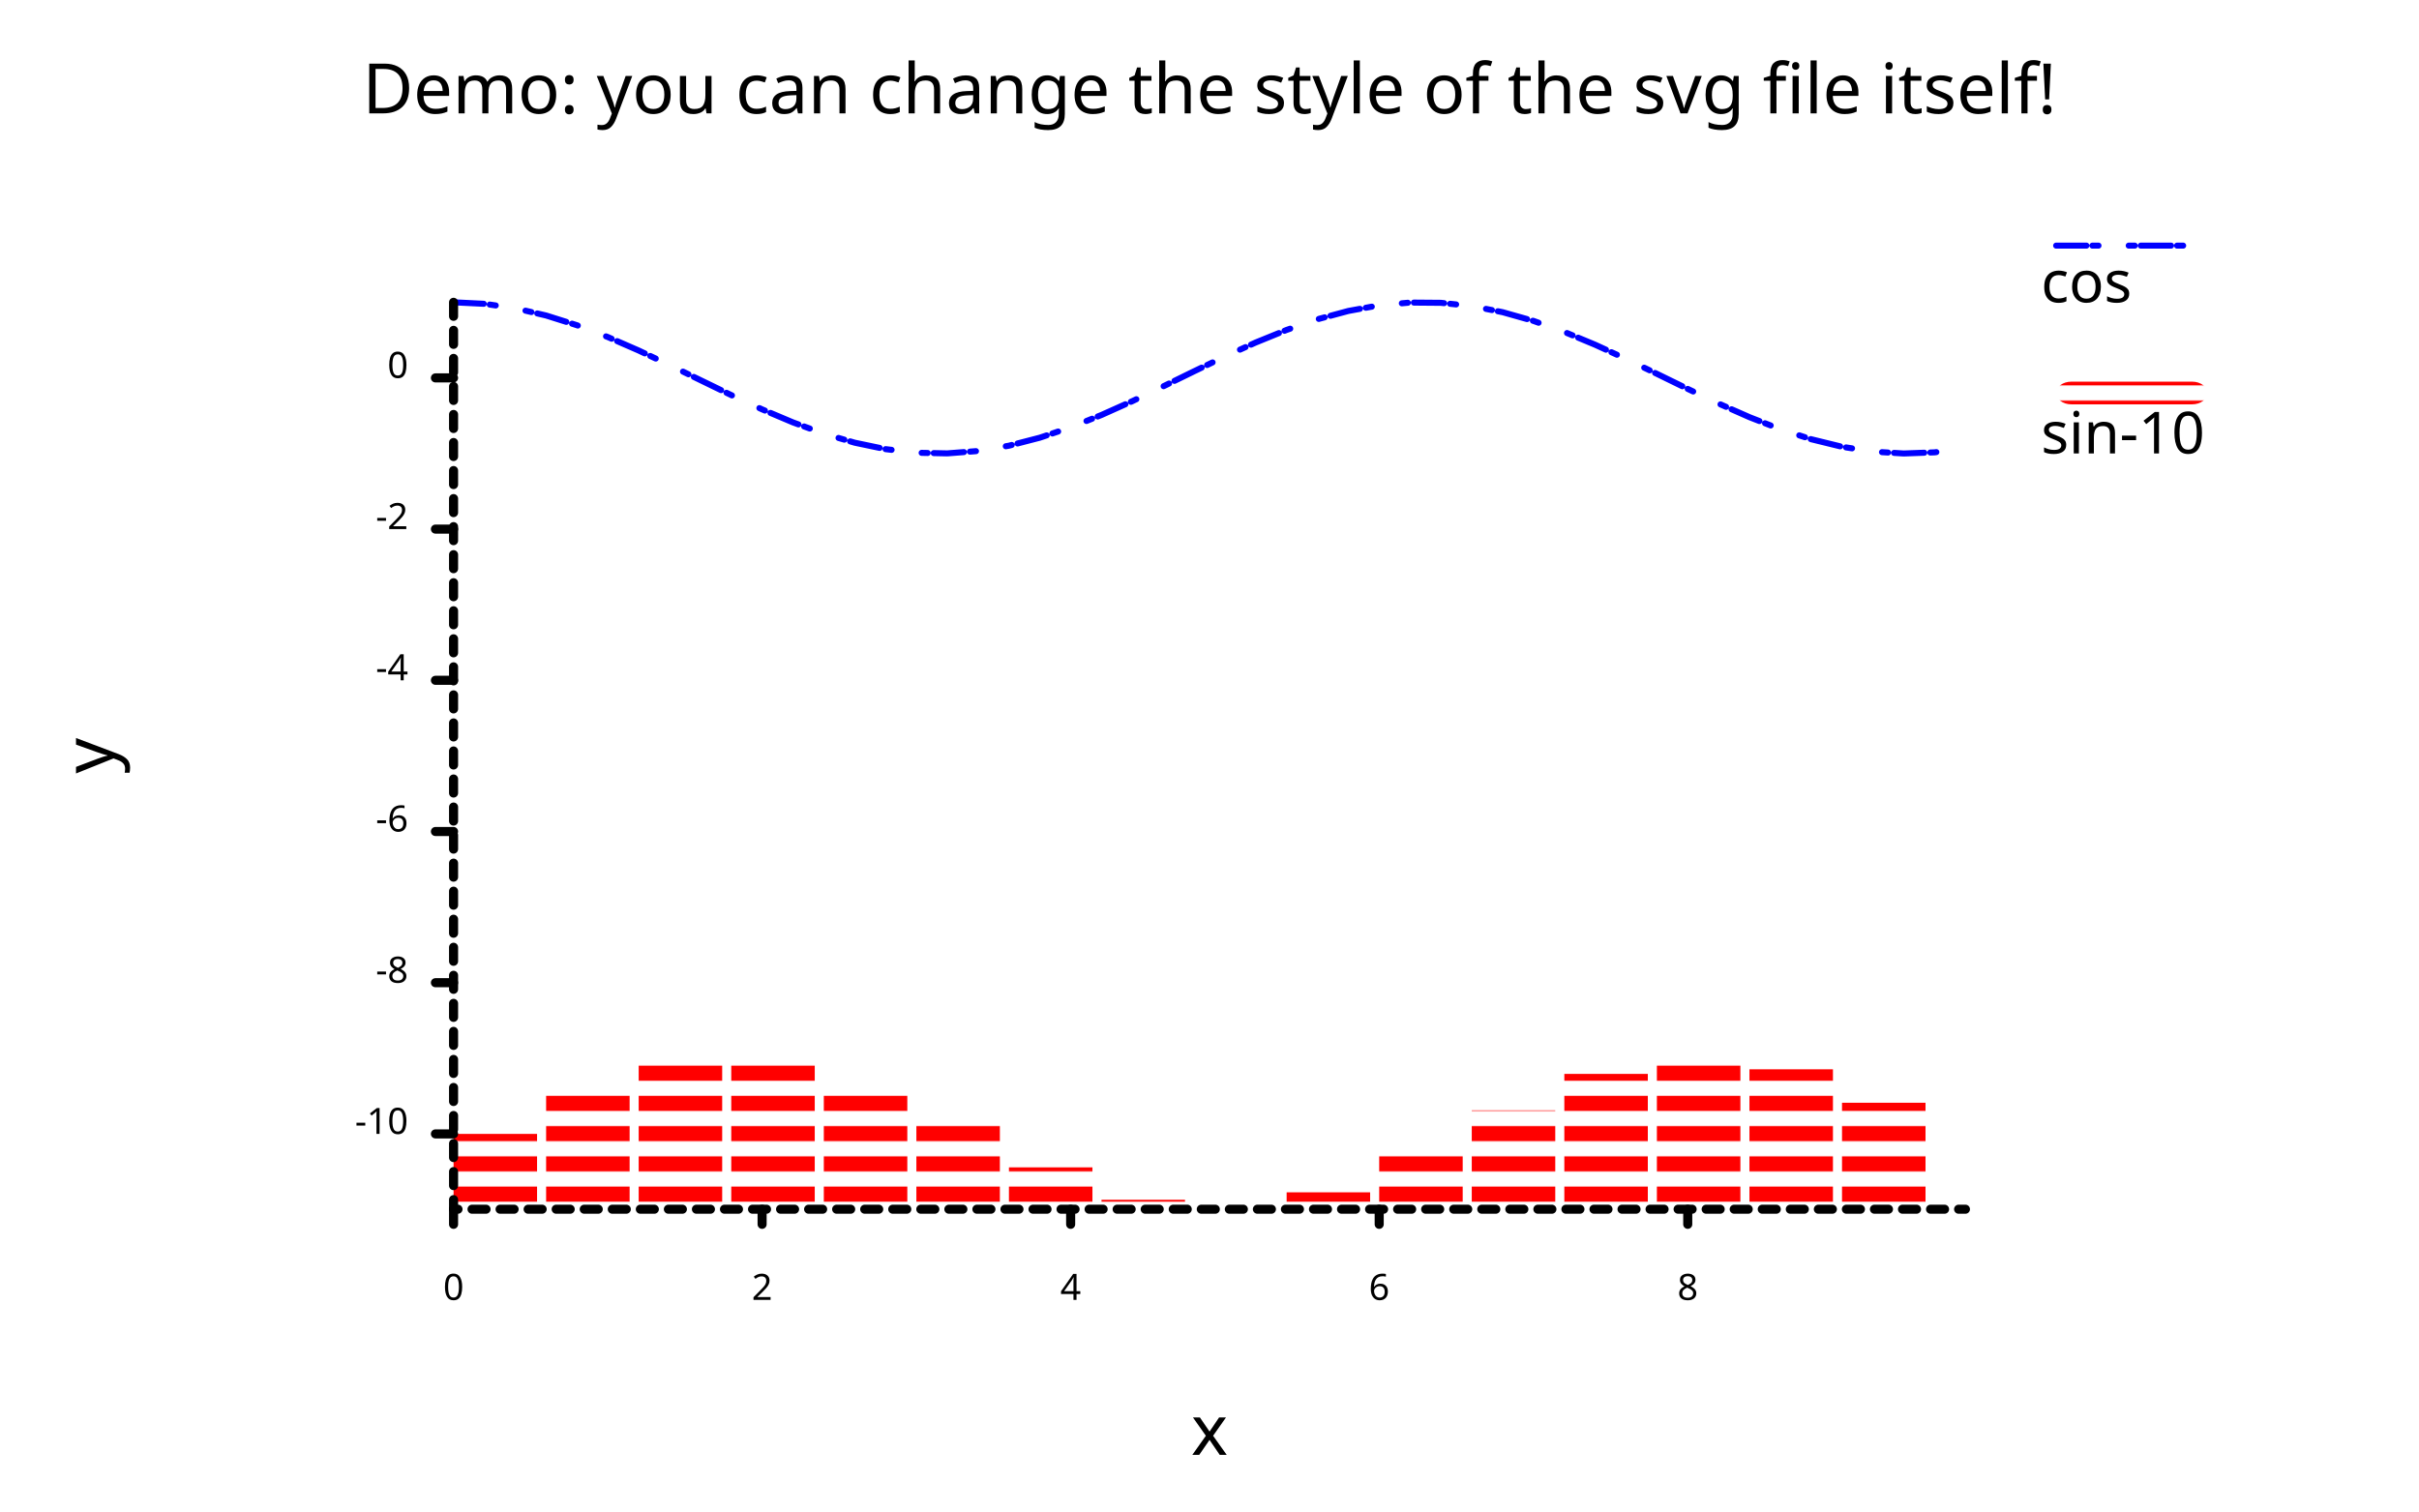
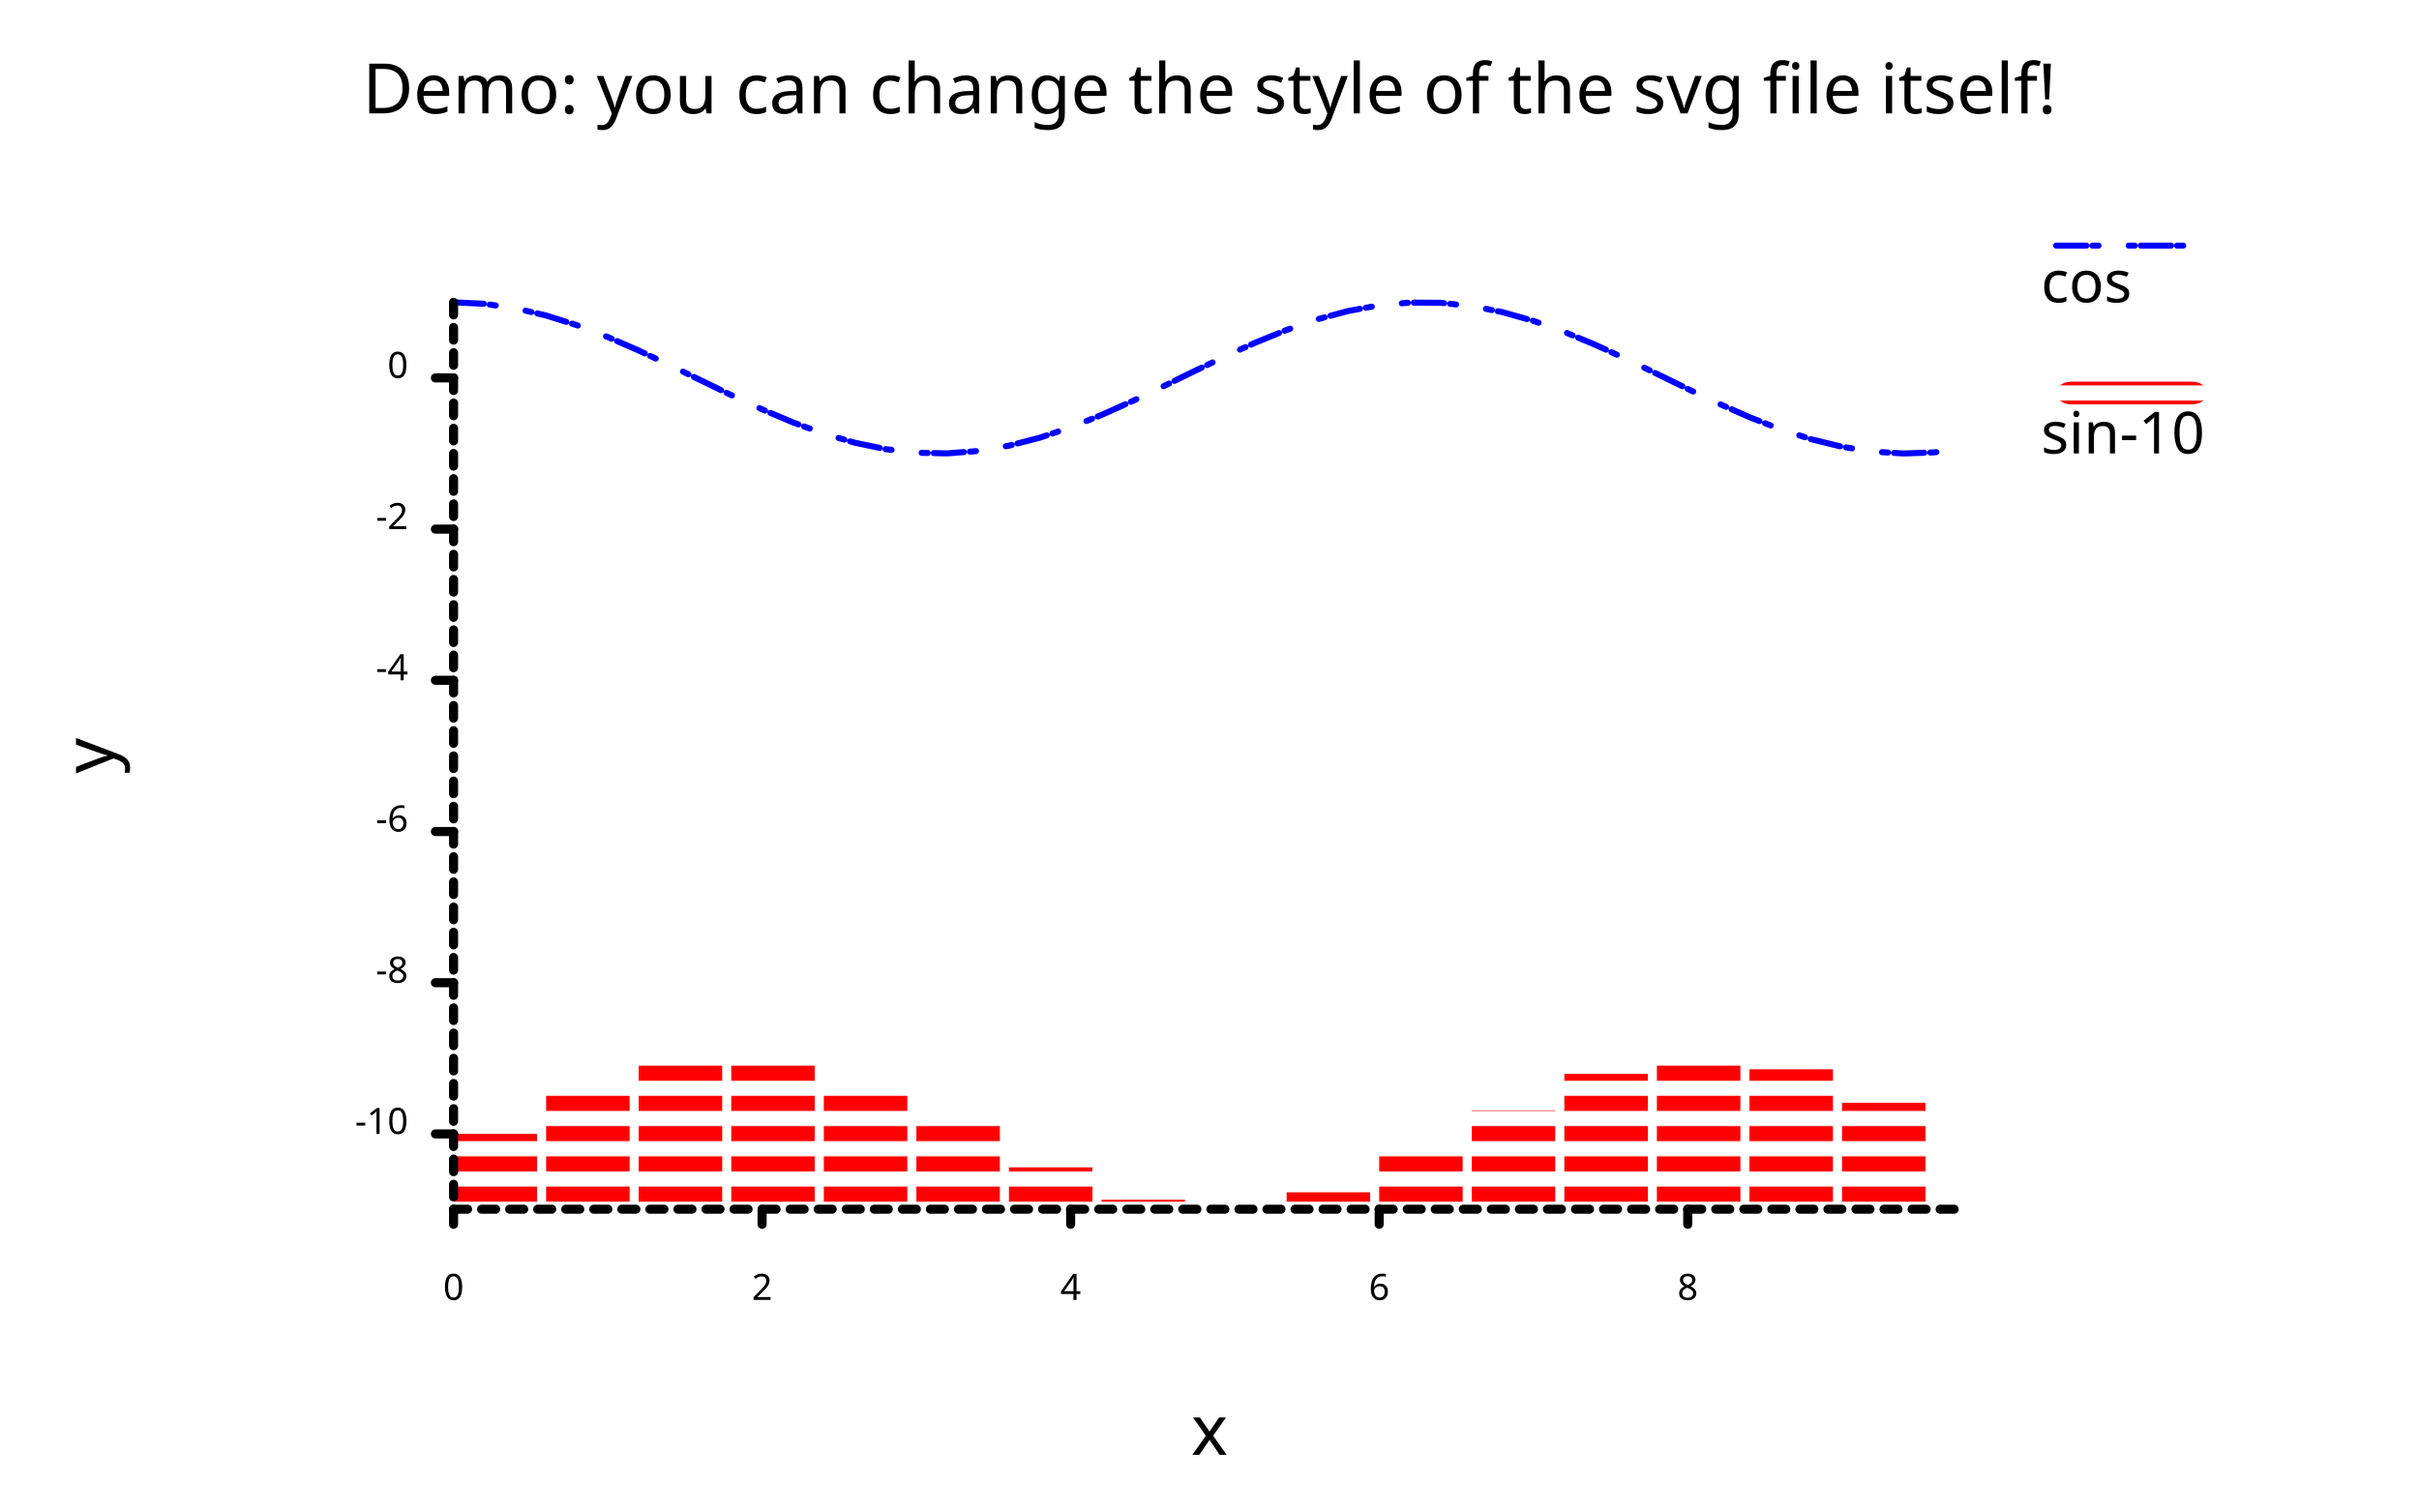
<svg xmlns="http://www.w3.org/2000/svg" width="800" class="poloto_background poloto" height="500" viewBox="0 0 800 500">
  <style>.poloto {
    stroke-linecap:round;
    stroke-linejoin:round;
    font-family: sans-serif;
    stroke-width:2;
    }
    .scatter{stroke-width:7}
    .poloto_text{fill: var(--poloto_fg_color,black);}
    .poloto_axis_lines{stroke: var(--poloto_fg_color,black);stroke-width:3;fill:none;stroke-dasharray:none}
    .poloto_background{background-color: var(--poloto_bg_color,aliceblue);}
    .poloto0stroke{stroke:  var(--poloto_color0,blue);}
    .poloto1stroke{stroke:  var(--poloto_color1,red);}
    .poloto2stroke{stroke:  var(--poloto_color2,green);}
    .poloto3stroke{stroke:  var(--poloto_color3,gold);}
    .poloto4stroke{stroke:  var(--poloto_color4,aqua);}
    .poloto5stroke{stroke:  var(--poloto_color5,lime);}
    .poloto6stroke{stroke:  var(--poloto_color6,orange);}
    .poloto7stroke{stroke:  var(--poloto_color7,chocolate);}
    .poloto0fill{fill:var(--poloto_color0,blue);}
    .poloto1fill{fill:var(--poloto_color1,red);}
    .poloto2fill{fill:var(--poloto_color2,green);}
    .poloto3fill{fill:var(--poloto_color3,gold);}
    .poloto4fill{fill:var(--poloto_color4,aqua);}
    .poloto5fill{fill:var(--poloto_color5,lime);}
    .poloto6fill{fill:var(--poloto_color6,orange);}
    .poloto7fill{fill:var(--poloto_color7,chocolate);}</style>
  <defs>
    <pattern id="pattern" patternUnits="userSpaceOnUse" width="50" height="50">
      <circle cx="25" cy="25" r="25" fill="black" fill-opacity="0.2" />
    </pattern>
    <pattern id="pattern2" patternUnits="userSpaceOnUse" width="10" height="10">
      <line x1="0" y1="5" x2="10" y2="5" stroke="red" stroke-width="5" />
    </pattern>
  </defs>
  <style>
        .poloto_background.poloto_background{
            fill: url(#pattern);
        }
        .poloto0stroke.poloto0stroke{
            stroke-dasharray:10 2 2;
        }
        .poloto1fill.poloto1fill{
            fill: url(#pattern2);
        }
        </style>
  <text class="poloto_text" alignment-baseline="middle" text-anchor="start" font-size="large" x="675" y="100">cos</text>
  <line class="poloto0stroke poloto0legend" stroke="black" x1="680" x2="730" y1="81.25" y2="81.25" />
  <path class="poloto0stroke" fill="none" stroke="black" d=" M 150 100 L 160.204 100.498 L 170.408 101.974 L 180.612 104.368 L 190.816 107.585 L 201.02 111.496 L 211.224 115.946 L 221.429 120.757 L 231.633 125.738 L 241.837 130.69 L 252.041 135.415 L 262.245 139.725 L 272.449 143.449 L 282.653 146.437 L 292.857 148.571 L 303.061 149.766 L 313.265 149.973 L 323.469 149.186 L 333.673 147.434 L 343.878 144.789 L 354.082 141.354 L 364.286 137.268 L 374.49 132.694 L 384.694 127.813 L 394.898 122.82 L 405.102 117.914 L 415.306 113.291 L 425.51 109.136 L 435.714 105.613 L 445.918 102.863 L 456.122 100.996 L 466.327 100.086 L 476.531 100.17 L 486.735 101.245 L 496.939 103.266 L 507.143 106.154 L 517.347 109.794 L 527.551 114.041 L 537.755 118.724 L 547.959 123.659 L 558.163 128.647 L 568.367 133.49 L 578.571 137.994 L 588.776 141.981 L 598.98 145.292 L 609.184 147.794 L 619.388 149.387 L 629.592 150.008 L 639.796 149.633 L 650 148.276" />
  <text class="poloto_text" alignment-baseline="middle" text-anchor="start" font-size="large" x="675" y="150">sin-10</text>
  <rect class="poloto1fill poloto1legend" x="680" y="126.25" width="50" height="7.5" rx="5" ry="5" />
  <g class="poloto1fill">
    <rect x="150" y="375.088" width="27.612" height="24.912" />
    <rect x="180.612" y="360.967" width="27.612" height="39.033" />
    <rect x="211.224" y="351.779" width="27.612" height="48.221" />
    <rect x="241.837" y="350.734" width="27.612" height="49.266" />
    <rect x="272.449" y="358.196" width="27.612" height="41.804" />
    <rect x="303.061" y="371.559" width="27.612" height="28.441" />
    <rect x="333.673" y="386.154" width="27.612" height="13.846" />
    <rect x="364.286" y="396.884" width="27.612" height="3.116" />
    <rect x="394.898" y="400" width="27.612" height="0" />
    <rect x="425.51" y="394.413" width="27.612" height="5.587" />
    <rect x="456.122" y="382.076" width="27.612" height="17.924" />
    <rect x="486.735" y="367.297" width="27.612" height="32.703" />
    <rect x="517.347" y="355.24" width="27.612" height="44.76" />
    <rect x="547.959" y="350.116" width="27.612" height="49.884" />
    <rect x="578.571" y="353.716" width="27.612" height="46.284" />
    <rect x="609.184" y="364.782" width="27.612" height="35.218" />
  </g>
  <text class="poloto_text" alignment-baseline="start" text-anchor="middle" font-size="x-large" x="400" y="37.5">Demo: you can change the style of the svg file itself!</text>
  <text class="poloto_text" alignment-baseline="start" text-anchor="middle" font-size="x-large" x="400" y="481.25">x</text>
  <text class="poloto_text" alignment-baseline="start" text-anchor="middle" font-size="x-large" transform="rotate(-90,37.5,250)" x="37.5" y="250">y</text>
-   <path stroke="black" fill="none" class="poloto_axis_lines" style="stroke-dasharray:4.638 4.638;" d=" M 150 100 L 150 400 L 650 400" />
+   <path stroke="black" fill="none" class="poloto_axis_lines" style="stroke-dasharray:4.168 4.168;" d=" M 150 100 L 150 400" />
+   <path stroke="black" fill="none" class="poloto_axis_lines" style="stroke-dasharray:4.638 4.638;" d=" M 150 400 L 650 400" />
  <line class="poloto_axis_lines" stroke="black" x1="150" x2="150" y1="400" y2="405" />
  <text class="poloto_text" alignment-baseline="start" text-anchor="middle" x="150" y="430"> 0</text>
  <line class="poloto_axis_lines" stroke="black" x1="252.041" x2="252.041" y1="400" y2="405" />
  <text class="poloto_text" alignment-baseline="start" text-anchor="middle" x="252.041" y="430"> 2</text>
  <line class="poloto_axis_lines" stroke="black" x1="354.082" x2="354.082" y1="400" y2="405" />
  <text class="poloto_text" alignment-baseline="start" text-anchor="middle" x="354.082" y="430"> 4</text>
  <line class="poloto_axis_lines" stroke="black" x1="456.122" x2="456.122" y1="400" y2="405" />
  <text class="poloto_text" alignment-baseline="start" text-anchor="middle" x="456.122" y="430"> 6</text>
  <line class="poloto_axis_lines" stroke="black" x1="558.163" x2="558.163" y1="400" y2="405" />
  <text class="poloto_text" alignment-baseline="start" text-anchor="middle" x="558.163" y="430"> 8</text>
  <line class="poloto_axis_lines" stroke="black" x1="150" x2="144" y1="375.088" y2="375.088" />
  <text class="poloto_text" alignment-baseline="middle" text-anchor="end" x="135" y="375.088"> -10</text>
  <line class="poloto_axis_lines" stroke="black" x1="150" x2="144" y1="325.072" y2="325.072" />
  <text class="poloto_text" alignment-baseline="middle" text-anchor="end" x="135" y="325.072"> -8</text>
  <line class="poloto_axis_lines" stroke="black" x1="150" x2="144" y1="275.056" y2="275.056" />
  <text class="poloto_text" alignment-baseline="middle" text-anchor="end" x="135" y="275.056"> -6</text>
  <line class="poloto_axis_lines" stroke="black" x1="150" x2="144" y1="225.04" y2="225.04" />
  <text class="poloto_text" alignment-baseline="middle" text-anchor="end" x="135" y="225.04"> -4</text>
  <line class="poloto_axis_lines" stroke="black" x1="150" x2="144" y1="175.024" y2="175.024" />
  <text class="poloto_text" alignment-baseline="middle" text-anchor="end" x="135" y="175.024"> -2</text>
  <line class="poloto_axis_lines" stroke="black" x1="150" x2="144" y1="125.008" y2="125.008" />
  <text class="poloto_text" alignment-baseline="middle" text-anchor="end" x="135" y="125.008"> 0</text>
</svg>
